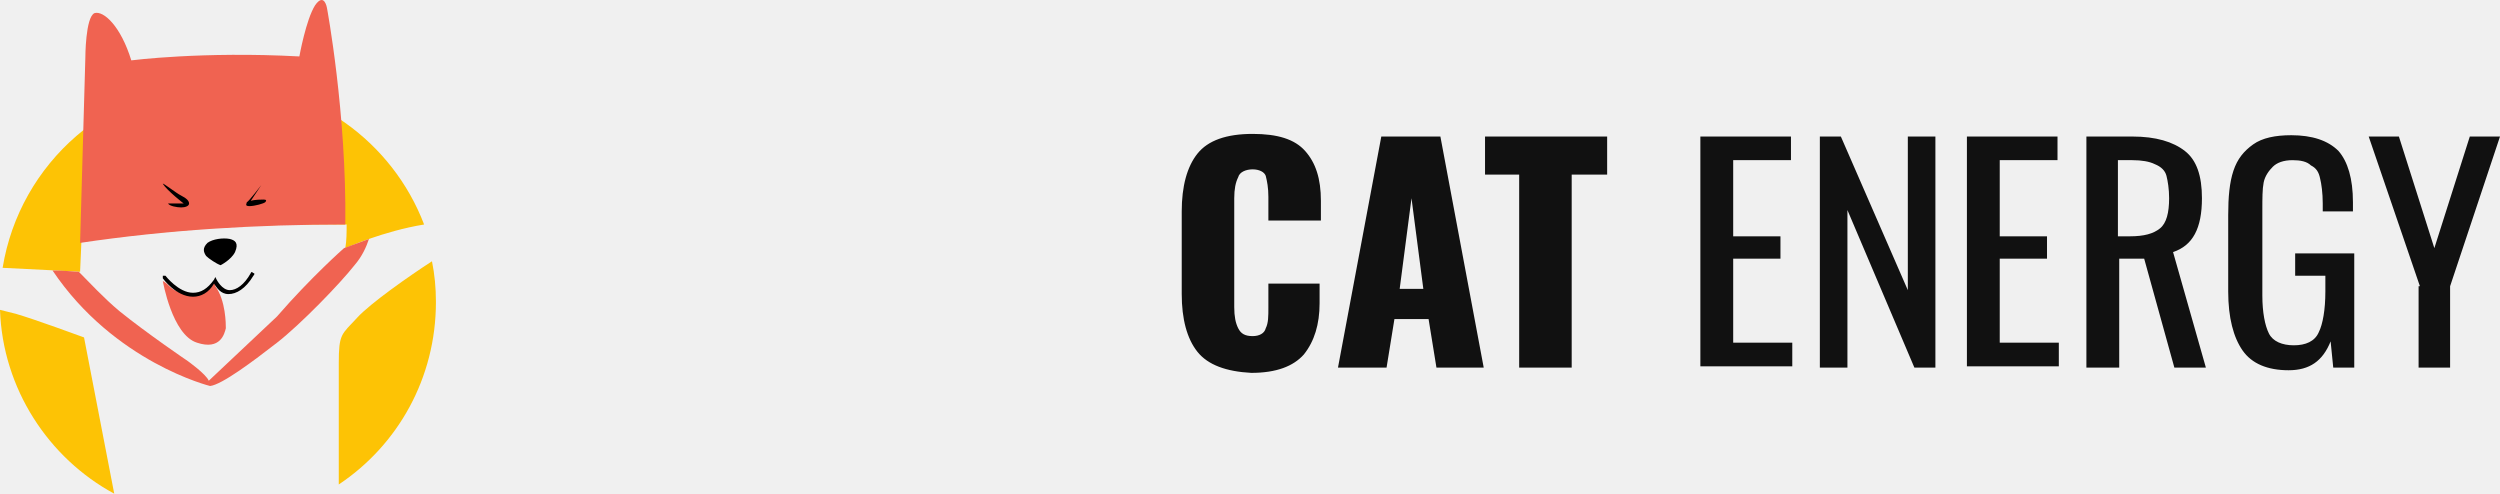
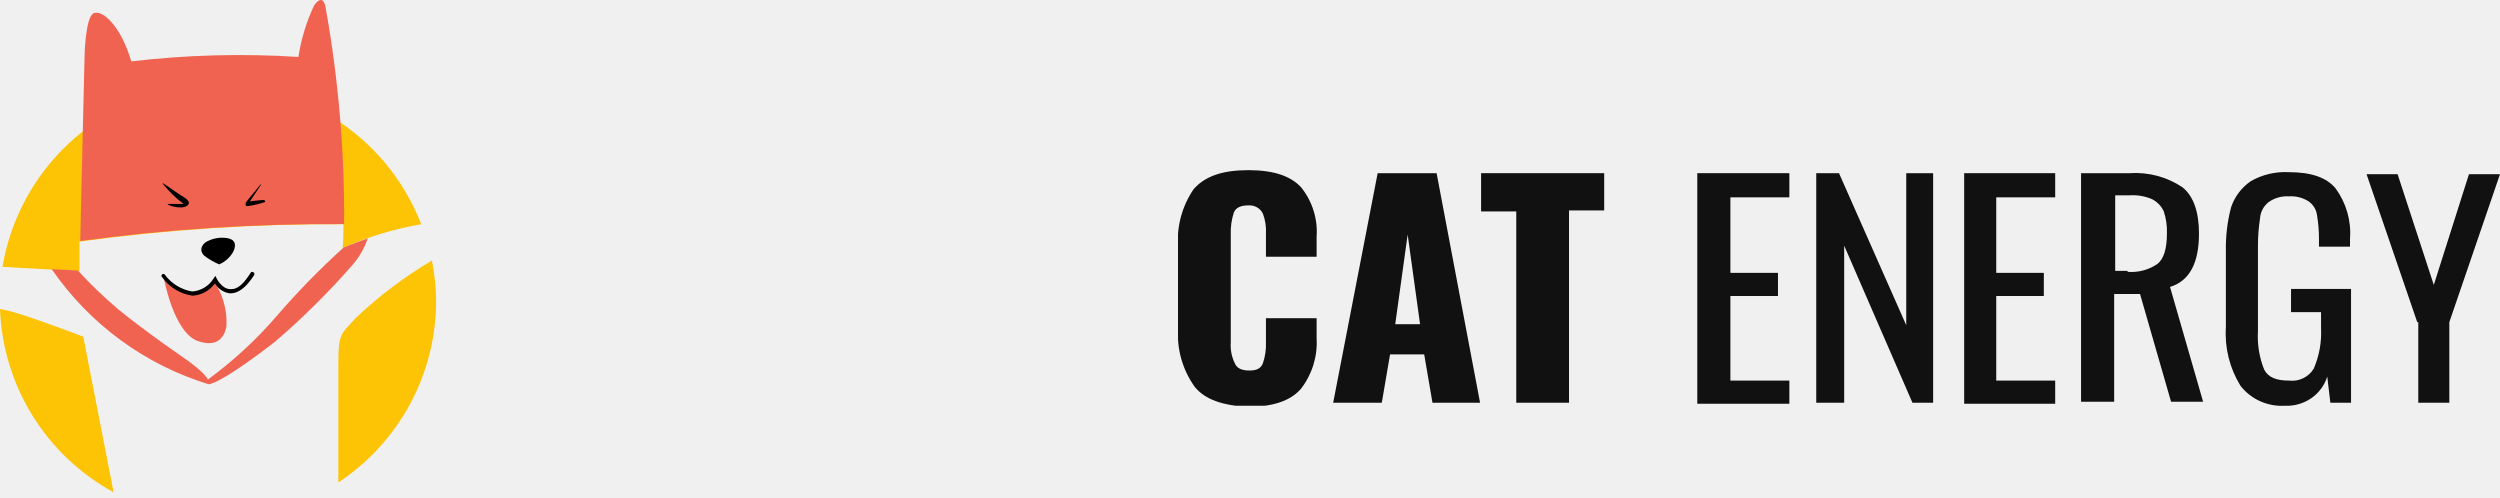
- <svg xmlns="http://www.w3.org/2000/svg" viewBox="0 0.002 190.4 37.598">
-   <style>.st1{fill:#f06351}</style>
-   <path d="M6.1 20.7l.1-2.3c6.7-.9 13.4-1.4 20.2-1.3 0 .6 0 1.2-.1 1.8 0 0 2.9-1.3 6-1.8-2.4-6.3-8.5-10.8-15.6-10.8C8.4 6.3 1.5 12.4.2 20.4c2.2.1 5.9.3 5.9.3zm21.1 3.5c-1.2 1.3-1.4 1.2-1.4 3.5v9.2c4.5-3 7.4-8.1 7.4-13.9 0-1.1-.1-2.1-.3-3.1-1.7 1.1-4.7 3.2-5.7 4.3zM6.4 25.7s-3.8-1.4-5.2-1.8L0 23.6c.2 6 3.7 11.3 8.7 14L6.4 25.7z" fill="#fdc305" />
-   <path class="st1" d="M26.3 17.1C26.4 8.6 24.9.6 24.9.6s-.2-1.2-.9-.2c-.7 1.1-1.2 3.9-1.2 3.9-7.4-.4-12.8.3-12.8.3C9.2 2 7.9.8 7.2 1c-.7.3-.7 3.4-.7 3.4l-.4 14.1c6.7-1 13.5-1.4 20.2-1.4z" />
-   <path d="M12.4 14c0-.1 1 .7 1.4.9.4.2.6.4.6.6 0 .2-.3.3-.6.3s-.9-.1-1-.3H14c.1.1-1.3-1-1.6-1.5zm7.5.1s-1 1.3-1.1 1.3c0 .1-.2.3.2.3s1.1-.2 1.2-.3c.1-.1.1-.2-.1-.2s-.7 0-1 .1l.8-1.2zm-3.1 6.1s.8-.4 1.1-1c.3-.7 0-.9-.4-1-.5-.1-1.3 0-1.7.3-.4.4-.3.7-.1 1 .2.2.8.6 1.1.7z" />
-   <path class="st1" d="M16.3 21.5s-.2.4-.5.6c-.2.2-.6.4-1 .4-.6 0-1.1-.2-1.5-.4-.2-.1-.4-.3-.5-.4-.2-.2-.4-.3-.4-.3s.7 4.1 2.6 4.7c1.8.6 2.1-.7 2.2-1.1 0-.3 0-2.1-.8-3.2.1-.4 0-.2-.1-.3z" />
-   <path d="M14.7 22.6c-1.3 0-2.3-1.4-2.3-1.4V21h.2s1 1.3 2.1 1.3c.6 0 1.1-.3 1.6-1l.1-.2.1.2s.4.8 1 .8c.5 0 1.1-.4 1.6-1.3 0-.1.1-.1.2 0 .1 0 .1.1 0 .2-.6 1-1.3 1.4-1.9 1.4-.6 0-.9-.5-1.1-.8-.4.7-1 1-1.6 1z" />
-   <path class="st1" d="M26.2 18.9s-2.5 2.2-5.1 5.2L15.9 29c-.2-.5-1.6-1.5-1.6-1.5s-3.1-2.1-5.2-3.8c-1.2-1-2.3-2.2-3.1-3-.3 0-1.1-.1-2-.1 4.7 7 12 8.8 12 8.8.9-.1 3.3-1.9 5.1-3.3 1.8-1.4 4.8-4.5 5.9-5.9.6-.7.9-1.4 1.1-2-1.1.4-1.9.7-1.9.7z" />
-   <path d="M91.2 26.8c-.8-1-1.2-2.5-1.2-4.4v-6.3c0-1.9.4-3.4 1.2-4.4.8-1 2.2-1.5 4.2-1.5 1.9 0 3.2.4 4 1.3.8.9 1.2 2.1 1.2 3.8v1.5h-4V15c0-.7-.1-1.2-.2-1.6-.1-.3-.5-.5-1-.5s-1 .2-1.1.6c-.2.4-.3.9-.3 1.6v8.3c0 .7.1 1.2.3 1.6.2.4.5.6 1.1.6.5 0 .9-.2 1-.6.2-.4.2-.9.2-1.6v-1.8h3.9v1.5c0 1.6-.4 2.9-1.2 3.9-.8.9-2.1 1.4-4 1.4-1.9-.1-3.3-.6-4.1-1.6zm14-16.4h4.5L113 28h-3.6l-.6-3.7h-2.6l-.6 3.7h-3.7l3.3-17.6zm3.2 11.6l-.9-6.9-.9 6.9h1.8zm7.4-8.7h-2.7v-2.9h9.3v2.9h-2.7V28h-4V13.3zm13.7-2.9h6.9v1.8H132V18h3.6v1.7H132v6.4h4.5v1.8h-7V10.4zm9 0h1.7l5.1 11.7V10.4h2.1V28h-1.6l-5.1-12v12h-2.1V10.4zm11.3 0h6.9v1.8h-4.4V18h3.6v1.7h-3.6v6.4h4.5v1.8h-7V10.4zm9 0h3.6c1.8 0 3.1.4 4 1.1s1.3 1.9 1.3 3.6c0 2.3-.7 3.6-2.2 4.1L168 28h-2.4l-2.3-8.3h-1.9V28h-2.5V10.4zm3.4 7.6c1.1 0 1.8-.2 2.3-.6.5-.4.7-1.2.7-2.3 0-.7-.1-1.3-.2-1.7s-.4-.7-.9-.9c-.4-.2-1-.3-1.7-.3h-1.1V18h.9zm8.6 8.7c-.7-1-1.1-2.5-1.1-4.5v-5.8c0-1.4.1-2.5.4-3.4.3-.9.8-1.5 1.5-2s1.7-.7 2.9-.7c1.6 0 2.8.4 3.6 1.2.7.8 1.1 2.1 1.1 3.9v.7h-2.3v-.6c0-.8-.1-1.5-.2-1.9-.1-.5-.3-.8-.7-1-.3-.3-.8-.4-1.4-.4-.7 0-1.2.2-1.5.5-.3.3-.6.7-.7 1.2-.1.5-.1 1.2-.1 2.1v6.5c0 1.3.2 2.3.5 2.9.3.6 1 .9 1.9.9.9 0 1.6-.3 1.9-1 .3-.6.5-1.7.5-3.1V21h-2.3v-1.7h4.5V28h-1.6l-.2-2c-.6 1.5-1.6 2.2-3.2 2.2s-2.8-.5-3.5-1.5zm13.5-4.9l-3.9-11.4h2.3l2.7 8.5 2.7-8.5h2.3l-3.8 11.4V28h-2.4v-6.2z" fill="#111" />
+ <svg xmlns="http://www.w3.org/2000/svg" width="191" height="38" viewBox="0 0 191 38" fill="none">
+   <g clip-path="url(#clip0_43391:308)">
+     <path d="M6.07 20.72V18.46C12.754 17.542 19.494 17.098 26.24 17.13C26.24 17.73 26.24 18.34 26.18 18.95C28.098 18.099 30.113 17.488 32.18 17.13C30.863 13.722 28.462 10.841 25.347 8.931C22.232 7.021 18.576 6.186 14.941 6.557C11.306 6.927 7.894 8.482 5.229 10.981C2.563 13.48 0.793 16.786 0.19 20.39L6.07 20.72Z" fill="#FDC305" />
+     <path d="M27.24 24.23C26.08 25.51 25.85 25.43 25.85 27.68C25.85 28.59 25.85 32.58 25.85 36.86C28.142 35.346 30.024 33.288 31.328 30.869C32.632 28.451 33.316 25.747 33.32 23C33.307 21.959 33.2 20.922 33 19.9C30.928 21.13 28.997 22.581 27.24 24.23Z" fill="#FDC305" />
+     <path d="M6.36 25.72C6.36 25.72 2.57 24.28 1.17 23.89C0.787 23.769 0.396 23.676 0 23.61C0.108 26.496 0.966 29.304 2.487 31.759C4.009 34.213 6.143 36.23 8.68 37.61L6.36 25.72Z" fill="#FDC305" />
+     <path d="M26.29 17.12C26.331 11.599 25.862 6.085 24.89 0.65C24.89 0.65 24.75 -0.64 24 0.41C23.411 1.658 23.007 2.985 22.8 4.35C18.542 4.076 14.268 4.19 10.03 4.69C9.24 2 7.85 0.75 7.18 1C6.51 1.25 6.46 4.31 6.46 4.31L6.13 18.41C12.811 17.506 19.548 17.075 26.29 17.12Z" fill="#F06351" />
+     <path d="M12.41 14C12.41 13.91 13.41 14.68 13.82 14.92C14.23 15.16 14.43 15.34 14.43 15.51C14.43 15.68 14.16 15.85 13.8 15.85C13.44 15.85 12.89 15.73 12.8 15.58H13.74H14.03C13.421 15.129 12.876 14.598 12.41 14Z" fill="black" />
+     <path d="M19.89 14.11L18.8 15.44C18.8 15.5 18.63 15.79 18.98 15.74C19.394 15.678 19.802 15.581 20.2 15.45C20.31 15.45 20.27 15.26 20.09 15.28C19.91 15.3 19.4 15.33 19.09 15.39L19.93 14.13C19.93 14.13 20 14 19.89 14.11Z" fill="black" />
+     <path d="M16.75 20.2C17.213 19.996 17.597 19.644 17.84 19.2C18.12 18.55 17.84 18.29 17.4 18.2C16.798 18.09 16.177 18.212 15.66 18.54C15.27 18.9 15.32 19.26 15.61 19.54C15.961 19.806 16.344 20.028 16.75 20.2Z" fill="black" />
+     <path d="M16.35 21.45C16.238 21.678 16.082 21.883 15.89 22.05C15.605 22.279 15.255 22.412 14.89 22.43C14.364 22.472 13.841 22.319 13.42 22C13.222 21.881 13.044 21.732 12.89 21.56C12.79 21.449 12.667 21.36 12.53 21.3C12.53 21.3 13.28 25.4 15.1 26.05C16.92 26.7 17.24 25.3 17.3 24.92C17.36 23.785 17.074 22.659 16.48 21.69C16.46 21.38 16.45 21.58 16.35 21.45Z" fill="#F06351" />
+     <path d="M14.71 22.59C14.245 22.525 13.799 22.365 13.398 22.121C12.998 21.877 12.651 21.553 12.38 21.17C12.367 21.157 12.356 21.141 12.349 21.124C12.342 21.107 12.338 21.089 12.338 21.07C12.338 21.051 12.342 21.033 12.349 21.016C12.356 20.999 12.367 20.983 12.38 20.97C12.393 20.957 12.409 20.946 12.426 20.939C12.443 20.932 12.461 20.928 12.48 20.928C12.499 20.928 12.517 20.932 12.534 20.939C12.551 20.946 12.567 20.957 12.58 20.97C13.085 21.664 13.843 22.131 14.69 22.27C15.022 22.245 15.343 22.141 15.626 21.967C15.91 21.793 16.148 21.554 16.32 21.27L16.46 21.08L16.56 21.29C16.56 21.29 16.93 22.05 17.56 22.09C18.19 22.13 18.61 21.68 19.17 20.81C19.183 20.797 19.199 20.786 19.216 20.779C19.233 20.772 19.251 20.768 19.27 20.768C19.289 20.768 19.307 20.772 19.324 20.779C19.341 20.786 19.357 20.797 19.37 20.81C19.402 20.831 19.425 20.863 19.435 20.9C19.444 20.937 19.439 20.977 19.42 21.01C18.78 22.01 18.15 22.45 17.54 22.41C17.308 22.376 17.087 22.29 16.893 22.159C16.699 22.027 16.537 21.853 16.42 21.65C16.223 21.924 15.968 22.151 15.672 22.314C15.376 22.477 15.047 22.571 14.71 22.59Z" fill="black" />
+     <path d="M26.24 18.92C24.445 20.544 22.751 22.277 21.17 24.11C19.599 25.936 17.824 27.577 15.88 29C15.66 28.47 14.26 27.49 14.26 27.49C14.26 27.49 11.13 25.35 9.08 23.67C7.974 22.737 6.929 21.735 5.95 20.67L3.95 20.56C6.84 24.765 11.07 27.868 15.95 29.36C16.81 29.22 19.22 27.5 21.02 26.1C23.139 24.282 25.124 22.313 26.96 20.21C27.462 19.621 27.849 18.942 28.1 18.21C27 18.6 26.24 18.92 26.24 18.92Z" fill="#F06351" />
+   </g>
+   <g clip-path="url(#clip1_43391:308)">
+     <path d="M91.264 29.538C90.37 28.276 89.925 26.763 90 25.231V18.846C89.892 17.298 90.308 15.758 91.186 14.461C92.055 13.461 93.398 13 95.374 13C97.35 13 98.614 13.461 99.404 14.308C100.263 15.379 100.685 16.721 100.59 18.077V19.615H96.718V17.846C96.749 17.323 96.668 16.799 96.48 16.308C96.38 16.109 96.221 15.945 96.024 15.835C95.827 15.726 95.6 15.676 95.374 15.692C94.821 15.692 94.426 15.846 94.268 16.231C94.089 16.777 94.009 17.35 94.031 17.923V26.154C93.989 26.71 94.098 27.267 94.347 27.769C94.505 28.154 94.9 28.308 95.453 28.308C96.006 28.308 96.322 28.154 96.48 27.769C96.66 27.249 96.74 26.702 96.718 26.154V24.308H100.59V25.846C100.67 27.224 100.251 28.585 99.404 29.692C98.614 30.615 97.271 31.077 95.374 31.077C93.477 31 92.055 30.538 91.264 29.538Z" fill="#111111" />
+     <path d="M105.253 13.231H109.757L113.077 30.769H109.441L108.809 27.077H106.201L105.569 30.769H101.854L105.253 13.231ZM108.493 24.769L107.545 17.923L106.596 24.769H108.493Z" fill="#111111" />
+     <path d="M115.843 16.154H113.156V13.231H122.56V16.077H119.873V30.769H115.843V16.154Z" fill="#111111" />
+     <path d="M129.752 13.231H136.707V15.077H132.202V20.846H135.837V22.615H132.202V29.077H136.707V30.846H129.673V13.231H129.752Z" fill="#111111" />
+     <path d="M138.761 13.231H140.5L145.637 24.846V13.231H147.692V30.769H146.111L140.895 18.769V30.769H138.761V13.231Z" fill="#111111" />
+     <path d="M150.063 13.231H157.017V15.077H152.513V20.846H156.148V22.615H152.513V29.077H157.017V30.846H150.063V13.231Z" fill="#111111" />
+     <path d="M159.072 13.231H162.707C164.137 13.135 165.559 13.514 166.738 14.308C167.607 15 168.002 16.231 168.002 17.846C168.002 20.077 167.291 21.462 165.79 21.923L168.318 30.692H165.869L163.498 22.462H161.522V30.692H158.993V13.231H159.072ZM162.549 20.769C163.364 20.835 164.176 20.616 164.841 20.154C165.315 19.769 165.552 19 165.552 17.846C165.574 17.273 165.494 16.7 165.315 16.154C165.137 15.762 164.832 15.437 164.446 15.231C163.902 14.989 163.304 14.884 162.707 14.923H161.601V20.692H162.549V20.769Z" fill="#111111" />
+     <path d="M171.164 29.462C170.342 28.117 169.956 26.562 170.057 25V19.154C170.038 18.039 170.17 16.927 170.452 15.846C170.717 15.039 171.244 14.337 171.954 13.846C172.836 13.338 173.854 13.097 174.878 13.154C176.538 13.154 177.723 13.539 178.434 14.385C179.252 15.502 179.644 16.862 179.541 18.231V18.846H177.17V18.308C177.173 17.663 177.12 17.02 177.012 16.385C176.945 15.983 176.718 15.623 176.379 15.385C175.935 15.101 175.408 14.966 174.878 15C174.311 14.965 173.75 15.128 173.297 15.461C173.111 15.614 172.959 15.802 172.851 16.013C172.742 16.225 172.679 16.456 172.665 16.692C172.561 17.38 172.508 18.074 172.507 18.769V25.308C172.449 26.304 172.61 27.301 172.981 28.231C173.297 28.846 173.93 29.077 174.878 29.077C175.252 29.122 175.632 29.059 175.97 28.895C176.307 28.73 176.587 28.473 176.775 28.154C177.192 27.181 177.381 26.13 177.328 25.077V23.846H175.036V22.077H179.62V30.769H178.039L177.802 28.769C177.595 29.439 177.163 30.023 176.576 30.427C175.989 30.831 175.28 31.033 174.562 31C173.909 31.037 173.256 30.916 172.663 30.648C172.07 30.379 171.555 29.972 171.164 29.462Z" fill="#111111" />
+     <path d="M184.678 24.615L180.805 13.308H183.176L185.942 21.769L188.629 13.308H191L187.128 24.615V30.769H184.757V24.615H184.678Z" fill="#111111" />
+   </g>
+   <defs>
+     <clipPath id="clip0_43391:308">
+       <rect width="33.32" height="37.61" fill="white" />
+     </clipPath>
+     <clipPath id="clip1_43391:308">
+       <rect width="101" height="18" fill="white" transform="translate(90 13)" />
+     </clipPath>
+   </defs>
</svg>
